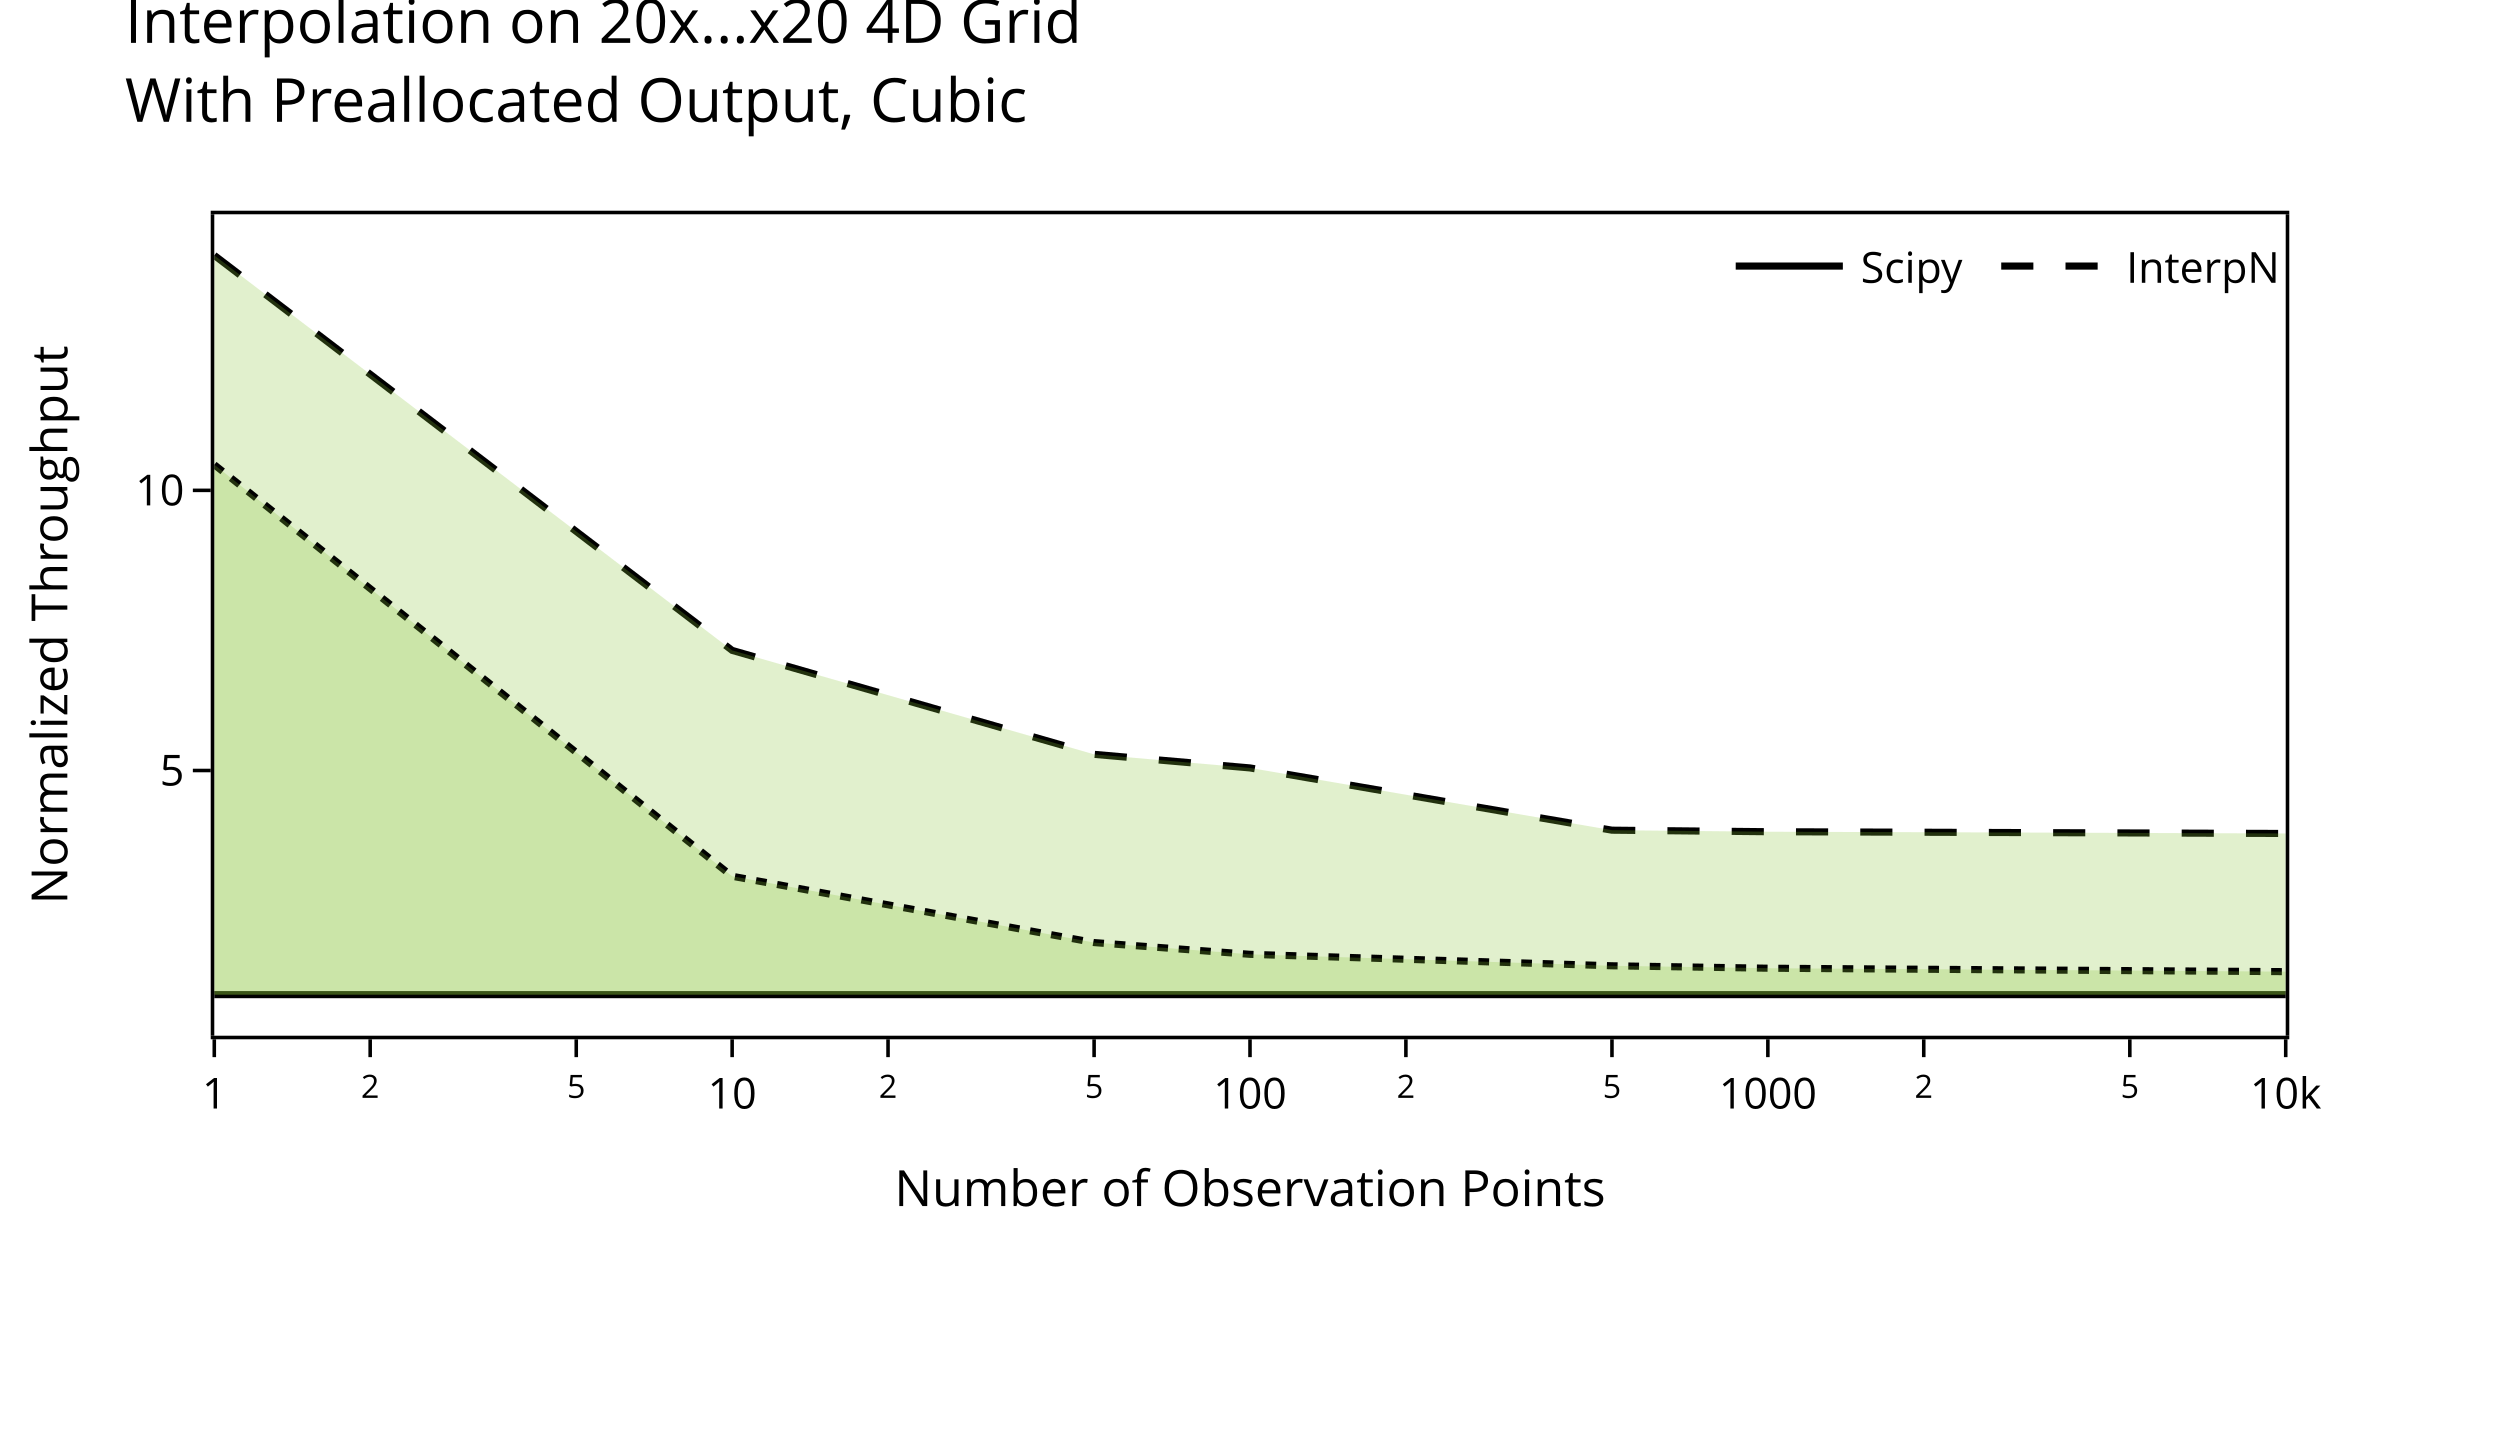
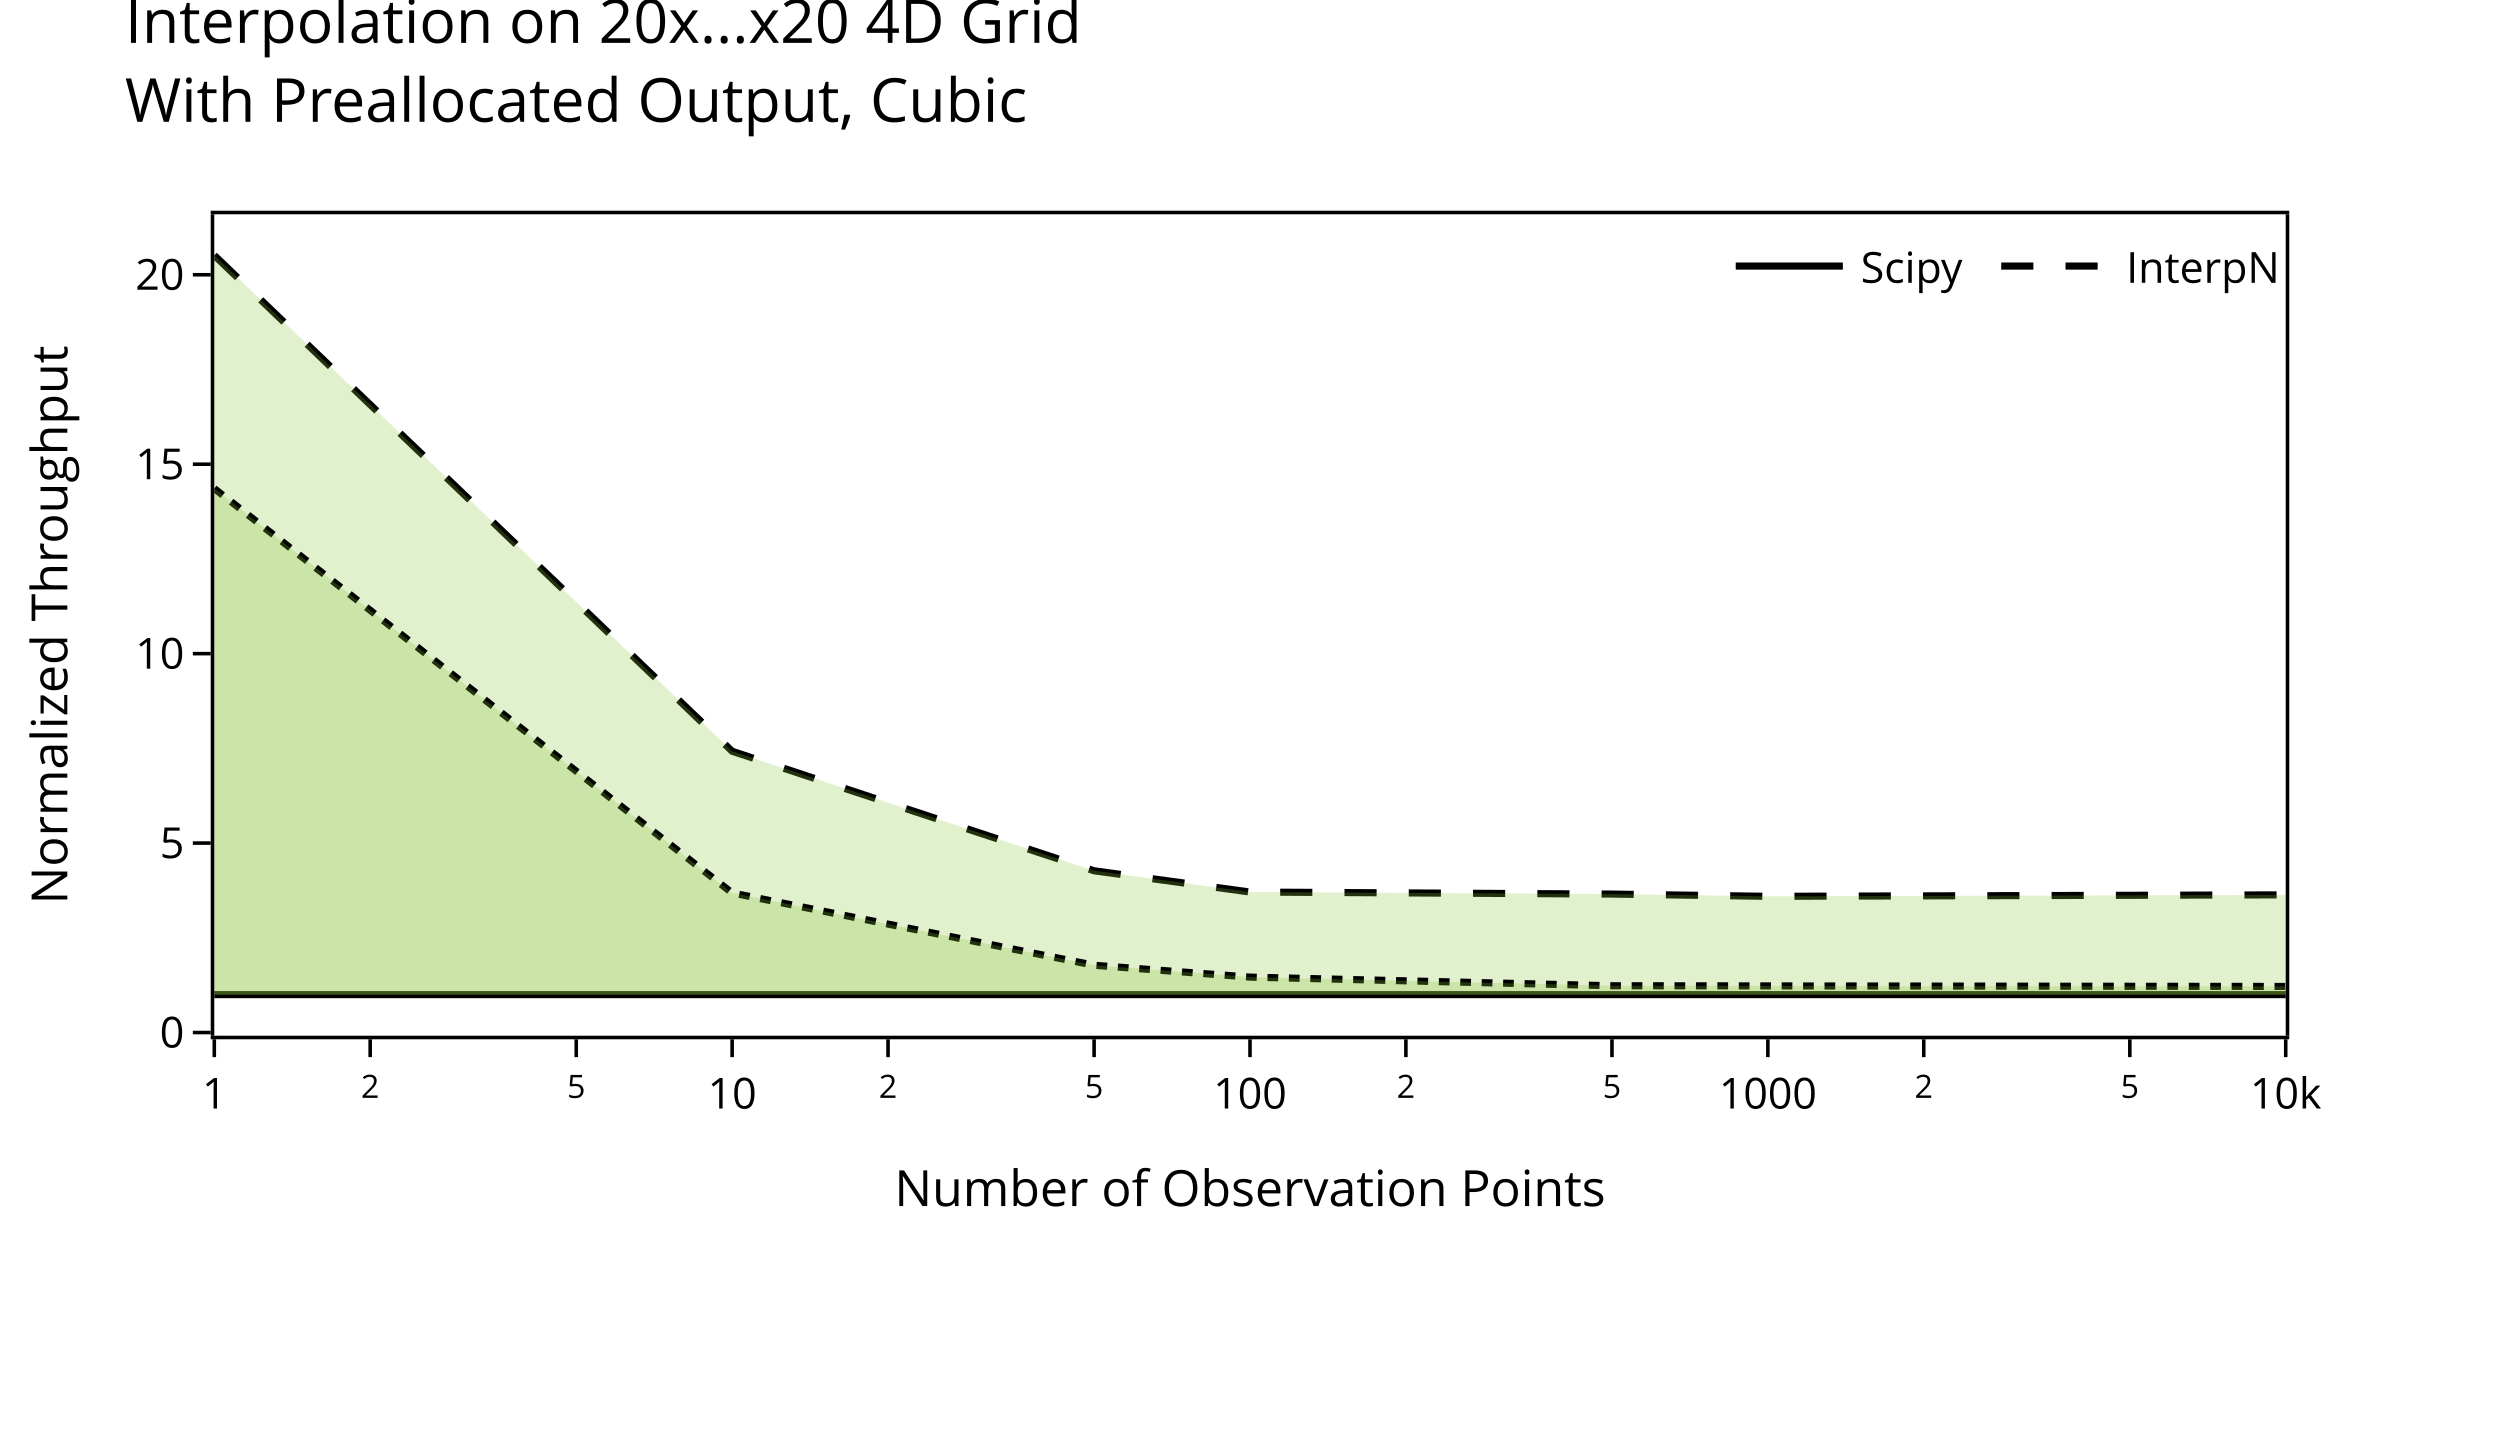
<svg xmlns="http://www.w3.org/2000/svg" class="main-svg" width="700" height="400" style="" viewBox="0 0 700 400">
  <rect x="0" y="0" width="700" height="400" style="fill: rgb(0, 0, 0); fill-opacity: 0;" />
-   <defs id="defs-e88cef">
+   <defs id="defs-55b042">
    <g class="clips">
-       <clipPath id="clipe88cefxyplot" class="plotclip">
+       <clipPath id="clip55b042xyplot" class="plotclip">
        <rect width="580" height="230" />
      </clipPath>
-       <clipPath class="axesclip" id="clipe88cefx">
+       <clipPath class="axesclip" id="clip55b042x">
        <rect x="60" y="0" width="580" height="400" />
      </clipPath>
-       <clipPath class="axesclip" id="clipe88cefy">
+       <clipPath class="axesclip" id="clip55b042y">
        <rect x="0" y="60" width="700" height="230" />
      </clipPath>
-       <clipPath class="axesclip" id="clipe88cefxy">
+       <clipPath class="axesclip" id="clip55b042xy">
        <rect x="60" y="60" width="580" height="230" />
      </clipPath>
    </g>
    <g class="gradients" />
    <g class="patterns" />
  </defs>
  <g class="bglayer">
    <rect class="bg" x="60" y="60" width="580" height="230" style="fill: rgb(0, 0, 0); fill-opacity: 0; stroke-width: 0;" />
  </g>
  <g class="layer-below">
    <g class="imagelayer" />
    <g class="shapelayer" />
  </g>
  <g class="cartesianlayer">
    <g class="subplot xy">
      <g class="layer-subplot">
        <g class="shapelayer" />
        <g class="imagelayer" />
      </g>
      <g class="minor-gridlayer">
        <g class="x" />
        <g class="y" />
      </g>
      <g class="gridlayer">
        <g class="x" />
        <g class="y" />
      </g>
      <g class="zerolinelayer" />
      <g class="layer-between">
        <g class="shapelayer" />
        <g class="imagelayer" />
      </g>
      <path class="xlines-below" />
      <path class="ylines-below" />
      <g class="overlines-below" />
      <g class="xaxislayer-below" />
      <g class="yaxislayer-below" />
      <g class="overaxes-below" />
      <g class="overplot">
-         <g class="xy" transform="translate(60,60)" clip-path="url(#clipe88cefxyplot)">
+         <g class="xy" transform="translate(60,60)" clip-path="url(#clip55b042xyplot)">
          <g class="scatterlayer mlayer">
-             <g class="trace scatter tracee51614" style="stroke-miterlimit: 2; opacity: 1;">
+             <g class="trace scatter trace6baef0" style="stroke-miterlimit: 2; opacity: 1;">
              <g class="fills" />
              <g class="errorbars" />
              <g class="lines">
                <path class="js-line" d="M0,218.5L580,218.5" style="vector-effect: none; fill: none; stroke: rgb(0, 0, 0); stroke-opacity: 1; stroke-width: 2px; opacity: 1;" />
              </g>
              <g class="points" />
              <g class="text" />
            </g>
-             <g class="trace scatter trace01c860" style="stroke-miterlimit: 2; opacity: 1;">
+             <g class="trace scatter tracefe228d" style="stroke-miterlimit: 2; opacity: 1;">
              <g class="fills" />
              <g class="errorbars" />
              <g class="lines">
-                 <path class="js-line" d="M0,11.5L145,122.11L246.35,151.22L290,155.02L391.35,172.45L435,172.88L580,173.37" style="vector-effect: none; fill: none; stroke: rgb(0, 0, 0); stroke-opacity: 1; stroke-dasharray: 9px, 9px; stroke-width: 2px; opacity: 1;" />
-               </g>
-               <g class="points" />
-               <g class="text" />
-             </g>
-             <g class="trace scatter trace247b1f" style="stroke-miterlimit: 2; opacity: 1;">
+                 <path class="js-line" d="M0,11.5L145,150.35L246.35,183.82L290,189.77L391.35,190.34L435,190.97L580,190.56" style="vector-effect: none; fill: none; stroke: rgb(0, 0, 0); stroke-opacity: 1; stroke-dasharray: 9px, 9px; stroke-width: 2px; opacity: 1;" />
+               </g>
+               <g class="points" />
+               <g class="text" />
+             </g>
+             <g class="trace scatter trace7d93a6" style="stroke-miterlimit: 2; opacity: 1;">
              <g class="fills">
                <g>
-                   <path class="js-fill" d="M0,11.5L145,122.11L246.35,151.22L290,155.02L391.35,172.45L435,172.88L580,173.37L580,218.5L435,218.5L0,218.5Z" style="fill: rgb(139, 196, 59); fill-opacity: 0.25; stroke-width: 0;" />
+                   <path class="js-fill" d="M0,11.5L145,150.35L246.35,183.82L290,189.77L391.35,190.34L435,190.97L580,190.56L580,218.5L435,218.5L0,218.5Z" style="fill: rgb(139, 196, 59); fill-opacity: 0.25; stroke-width: 0;" />
                </g>
              </g>
              <g class="errorbars" />
              <g class="lines">
-                 <path class="js-line" d="M0,11.5L145,122.11L246.35,151.22L290,155.02L391.35,172.45L435,172.88L580,173.37L580,218.5L435,218.5L0,218.5" style="vector-effect: none; fill: none; stroke: rgb(0, 204, 150); stroke-opacity: 1; stroke-width: 0px; opacity: 1;" />
-               </g>
-               <g class="points" />
-               <g class="text" />
-             </g>
-             <g class="trace scatter trace7a38e4" style="stroke-miterlimit: 2; opacity: 1;">
+                 <path class="js-line" d="M0,11.5L145,150.35L246.35,183.82L290,189.77L391.35,190.34L435,190.97L580,190.56L580,218.5L435,218.5L0,218.5" style="vector-effect: none; fill: none; stroke: rgb(0, 204, 150); stroke-opacity: 1; stroke-width: 0px; opacity: 1;" />
+               </g>
+               <g class="points" />
+               <g class="text" />
+             </g>
+             <g class="trace scatter trace161b6d" style="stroke-miterlimit: 2; opacity: 1;">
              <g class="fills" />
              <g class="errorbars" />
              <g class="lines">
-                 <path class="js-line" d="M0,70.12L145,185.35L246.35,203.92L290,207.21L391.35,210.42L435,211.1L580,212.06" style="vector-effect: none; fill: none; stroke: rgb(0, 0, 0); stroke-opacity: 1; stroke-dasharray: 3px, 3px; stroke-width: 2px; opacity: 1;" />
-               </g>
-               <g class="points" />
-               <g class="text" />
-             </g>
-             <g class="trace scatter trace9ba9d2" style="stroke-miterlimit: 2; opacity: 1;">
+                 <path class="js-line" d="M0,76.79L145,190.03L246.35,210.27L290,213.59L391.35,216.01L580,216.2" style="vector-effect: none; fill: none; stroke: rgb(0, 0, 0); stroke-opacity: 1; stroke-dasharray: 3px, 3px; stroke-width: 2px; opacity: 1;" />
+               </g>
+               <g class="points" />
+               <g class="text" />
+             </g>
+             <g class="trace scatter trace1200f7" style="stroke-miterlimit: 2; opacity: 1;">
              <g class="fills">
                <g>
-                   <path class="js-fill" d="M0,70.12L145,185.35L246.35,203.92L290,207.21L391.35,210.42L435,211.1L580,212.06L580,218.5L435,218.5L0,218.5Z" style="fill: rgb(139, 196, 59); fill-opacity: 0.25; stroke-width: 0;" />
+                   <path class="js-fill" d="M0,76.79L145,190.03L246.35,210.27L290,213.59L391.35,216.01L580,216.2L580,218.5L0,218.5Z" style="fill: rgb(139, 196, 59); fill-opacity: 0.25; stroke-width: 0;" />
                </g>
              </g>
              <g class="errorbars" />
              <g class="lines">
-                 <path class="js-line" d="M0,70.12L145,185.35L246.35,203.92L290,207.21L391.35,210.42L435,211.1L580,212.06L580,218.5L435,218.5L0,218.5" style="vector-effect: none; fill: none; stroke: rgb(255, 161, 90); stroke-opacity: 1; stroke-width: 0px; opacity: 1;" />
+                 <path class="js-line" d="M0,76.79L145,190.03L246.35,210.27L290,213.59L391.35,216.01L580,216.2L580,218.5L0,218.5" style="vector-effect: none; fill: none; stroke: rgb(255, 161, 90); stroke-opacity: 1; stroke-width: 0px; opacity: 1;" />
              </g>
              <g class="points" />
              <g class="text" />
            </g>
          </g>
        </g>
      </g>
      <path class="xlines-above crisp" d="M59,290.5H641M59,59.5H641" style="fill: none; stroke-width: 1px; stroke: rgb(0, 0, 0); stroke-opacity: 1;" />
      <path class="ylines-above crisp" d="M59.5,60V290M640.5,60V290" style="fill: none; stroke-width: 1px; stroke: rgb(0, 0, 0); stroke-opacity: 1;" />
      <g class="overlines-above" />
      <g class="xaxislayer-above">
        <path class="xtick ticks crisp" d="M0,291v5" transform="translate(60,0)" style="stroke: rgb(0, 0, 0); stroke-opacity: 1; stroke-width: 1px;" />
        <path class="xtick ticks crisp" d="M0,291v5" transform="translate(103.65,0)" style="stroke: rgb(0, 0, 0); stroke-opacity: 1; stroke-width: 1px;" />
        <path class="xtick ticks crisp" d="M0,291v5" transform="translate(161.35,0)" style="stroke: rgb(0, 0, 0); stroke-opacity: 1; stroke-width: 1px;" />
        <path class="xtick ticks crisp" d="M0,291v5" transform="translate(205,0)" style="stroke: rgb(0, 0, 0); stroke-opacity: 1; stroke-width: 1px;" />
        <path class="xtick ticks crisp" d="M0,291v5" transform="translate(248.65,0)" style="stroke: rgb(0, 0, 0); stroke-opacity: 1; stroke-width: 1px;" />
        <path class="xtick ticks crisp" d="M0,291v5" transform="translate(306.35,0)" style="stroke: rgb(0, 0, 0); stroke-opacity: 1; stroke-width: 1px;" />
        <path class="xtick ticks crisp" d="M0,291v5" transform="translate(350,0)" style="stroke: rgb(0, 0, 0); stroke-opacity: 1; stroke-width: 1px;" />
        <path class="xtick ticks crisp" d="M0,291v5" transform="translate(393.65,0)" style="stroke: rgb(0, 0, 0); stroke-opacity: 1; stroke-width: 1px;" />
        <path class="xtick ticks crisp" d="M0,291v5" transform="translate(451.35,0)" style="stroke: rgb(0, 0, 0); stroke-opacity: 1; stroke-width: 1px;" />
        <path class="xtick ticks crisp" d="M0,291v5" transform="translate(495,0)" style="stroke: rgb(0, 0, 0); stroke-opacity: 1; stroke-width: 1px;" />
        <path class="xtick ticks crisp" d="M0,291v5" transform="translate(538.65,0)" style="stroke: rgb(0, 0, 0); stroke-opacity: 1; stroke-width: 1px;" />
        <path class="xtick ticks crisp" d="M0,291v5" transform="translate(596.35,0)" style="stroke: rgb(0, 0, 0); stroke-opacity: 1; stroke-width: 1px;" />
        <path class="xtick ticks crisp" d="M0,291v5" transform="translate(640,0)" style="stroke: rgb(0, 0, 0); stroke-opacity: 1; stroke-width: 1px;" />
        <g class="xtick">
          <text text-anchor="middle" x="0" y="310.4" transform="translate(60,0)" style="font-family: 'Open Sans', verdana, arial, sans-serif; font-size: 12px; fill: rgb(0, 0, 0); fill-opacity: 1; white-space: pre; opacity: 1;">1</text>
        </g>
        <g class="xtick">
          <text text-anchor="middle" x="0" y="307.4" style="font-family: 'Open Sans', verdana, arial, sans-serif; font-size: 9px; fill: rgb(0, 0, 0); fill-opacity: 1; white-space: pre; opacity: 1;" transform="translate(103.65,0)">2</text>
        </g>
        <g class="xtick">
          <text text-anchor="middle" x="0" y="307.4" style="font-family: 'Open Sans', verdana, arial, sans-serif; font-size: 9px; fill: rgb(0, 0, 0); fill-opacity: 1; white-space: pre; opacity: 1;" transform="translate(161.35,0)">5</text>
        </g>
        <g class="xtick">
          <text text-anchor="middle" x="0" y="310.4" style="font-family: 'Open Sans', verdana, arial, sans-serif; font-size: 12px; fill: rgb(0, 0, 0); fill-opacity: 1; white-space: pre; opacity: 1;" transform="translate(205,0)">10</text>
        </g>
        <g class="xtick">
          <text text-anchor="middle" x="0" y="307.4" style="font-family: 'Open Sans', verdana, arial, sans-serif; font-size: 9px; fill: rgb(0, 0, 0); fill-opacity: 1; white-space: pre; opacity: 1;" transform="translate(248.65,0)">2</text>
        </g>
        <g class="xtick">
          <text text-anchor="middle" x="0" y="307.4" style="font-family: 'Open Sans', verdana, arial, sans-serif; font-size: 9px; fill: rgb(0, 0, 0); fill-opacity: 1; white-space: pre; opacity: 1;" transform="translate(306.35,0)">5</text>
        </g>
        <g class="xtick">
          <text text-anchor="middle" x="0" y="310.4" style="font-family: 'Open Sans', verdana, arial, sans-serif; font-size: 12px; fill: rgb(0, 0, 0); fill-opacity: 1; white-space: pre; opacity: 1;" transform="translate(350,0)">100</text>
        </g>
        <g class="xtick">
          <text text-anchor="middle" x="0" y="307.4" style="font-family: 'Open Sans', verdana, arial, sans-serif; font-size: 9px; fill: rgb(0, 0, 0); fill-opacity: 1; white-space: pre; opacity: 1;" transform="translate(393.65,0)">2</text>
        </g>
        <g class="xtick">
          <text text-anchor="middle" x="0" y="307.4" style="font-family: 'Open Sans', verdana, arial, sans-serif; font-size: 9px; fill: rgb(0, 0, 0); fill-opacity: 1; white-space: pre; opacity: 1;" transform="translate(451.35,0)">5</text>
        </g>
        <g class="xtick">
          <text text-anchor="middle" x="0" y="310.4" style="font-family: 'Open Sans', verdana, arial, sans-serif; font-size: 12px; fill: rgb(0, 0, 0); fill-opacity: 1; white-space: pre; opacity: 1;" transform="translate(495,0)">1000</text>
        </g>
        <g class="xtick">
          <text text-anchor="middle" x="0" y="307.4" style="font-family: 'Open Sans', verdana, arial, sans-serif; font-size: 9px; fill: rgb(0, 0, 0); fill-opacity: 1; white-space: pre; opacity: 1;" transform="translate(538.65,0)">2</text>
        </g>
        <g class="xtick">
          <text text-anchor="middle" x="0" y="307.4" style="font-family: 'Open Sans', verdana, arial, sans-serif; font-size: 9px; fill: rgb(0, 0, 0); fill-opacity: 1; white-space: pre; opacity: 1;" transform="translate(596.35,0)">5</text>
        </g>
        <g class="xtick">
          <text text-anchor="middle" x="0" y="310.4" style="font-family: 'Open Sans', verdana, arial, sans-serif; font-size: 12px; fill: rgb(0, 0, 0); fill-opacity: 1; white-space: pre; opacity: 1;" transform="translate(640,0)">10k</text>
        </g>
      </g>
      <g class="yaxislayer-above">
-         <path class="ytick ticks crisp" d="M59,0h-5" transform="translate(0,215.74)" style="stroke: rgb(0, 0, 0); stroke-opacity: 1; stroke-width: 1px;" />
-         <path class="ytick ticks crisp" d="M59,0h-5" transform="translate(0,137.3)" style="stroke: rgb(0, 0, 0); stroke-opacity: 1; stroke-width: 1px;" />
-         <g class="ytick">
-           <text text-anchor="end" x="51.6" y="4.2" transform="translate(0,215.74)" style="font-family: 'Open Sans', verdana, arial, sans-serif; font-size: 12px; fill: rgb(0, 0, 0); fill-opacity: 1; white-space: pre; opacity: 1;">5</text>
-         </g>
-         <g class="ytick">
-           <text text-anchor="end" x="51.6" y="4.2" style="font-family: 'Open Sans', verdana, arial, sans-serif; font-size: 12px; fill: rgb(0, 0, 0); fill-opacity: 1; white-space: pre; opacity: 1;" transform="translate(0,137.3)">10</text>
+         <path class="ytick ticks crisp" d="M59,0h-5" transform="translate(0,289.11)" style="stroke: rgb(0, 0, 0); stroke-opacity: 1; stroke-width: 1px;" />
+         <path class="ytick ticks crisp" d="M59,0h-5" transform="translate(0,236.06)" style="stroke: rgb(0, 0, 0); stroke-opacity: 1; stroke-width: 1px;" />
+         <path class="ytick ticks crisp" d="M59,0h-5" transform="translate(0,183.02)" style="stroke: rgb(0, 0, 0); stroke-opacity: 1; stroke-width: 1px;" />
+         <path class="ytick ticks crisp" d="M59,0h-5" transform="translate(0,129.98)" style="stroke: rgb(0, 0, 0); stroke-opacity: 1; stroke-width: 1px;" />
+         <path class="ytick ticks crisp" d="M59,0h-5" transform="translate(0,76.93)" style="stroke: rgb(0, 0, 0); stroke-opacity: 1; stroke-width: 1px;" />
+         <g class="ytick">
+           <text text-anchor="end" x="51.6" y="4.2" transform="translate(0,289.11)" style="font-family: 'Open Sans', verdana, arial, sans-serif; font-size: 12px; fill: rgb(0, 0, 0); fill-opacity: 1; white-space: pre; opacity: 1;">0</text>
+         </g>
+         <g class="ytick">
+           <text text-anchor="end" x="51.6" y="4.2" style="font-family: 'Open Sans', verdana, arial, sans-serif; font-size: 12px; fill: rgb(0, 0, 0); fill-opacity: 1; white-space: pre; opacity: 1;" transform="translate(0,236.06)">5</text>
+         </g>
+         <g class="ytick">
+           <text text-anchor="end" x="51.6" y="4.2" style="font-family: 'Open Sans', verdana, arial, sans-serif; font-size: 12px; fill: rgb(0, 0, 0); fill-opacity: 1; white-space: pre; opacity: 1;" transform="translate(0,183.02)">10</text>
+         </g>
+         <g class="ytick">
+           <text text-anchor="end" x="51.6" y="4.2" style="font-family: 'Open Sans', verdana, arial, sans-serif; font-size: 12px; fill: rgb(0, 0, 0); fill-opacity: 1; white-space: pre; opacity: 1;" transform="translate(0,129.98)">15</text>
+         </g>
+         <g class="ytick">
+           <text text-anchor="end" x="51.6" y="4.2" style="font-family: 'Open Sans', verdana, arial, sans-serif; font-size: 12px; fill: rgb(0, 0, 0); fill-opacity: 1; white-space: pre; opacity: 1;" transform="translate(0,76.93)">20</text>
        </g>
      </g>
      <g class="overaxes-above" />
    </g>
  </g>
  <g class="polarlayer" />
  <g class="smithlayer" />
  <g class="ternarylayer" />
  <g class="geolayer" />
  <g class="funnelarealayer" />
  <g class="pielayer" />
  <g class="iciclelayer" />
  <g class="treemaplayer" />
  <g class="sunburstlayer" />
  <g class="glimages" />
-   <defs id="topdefs-e88cef">
+   <defs id="topdefs-55b042">
    <g class="clips" />
-     <clipPath id="legende88cef">
+     <clipPath id="legend55b042">
      <rect width="159" height="29" x="0" y="0" />
    </clipPath>
  </defs>
  <g class="layer-above">
    <g class="imagelayer" />
    <g class="shapelayer" />
  </g>
  <g class="infolayer">
    <g class="legend" pointer-events="all" transform="translate(481,60)">
      <rect class="bg" shape-rendering="crispEdges" width="159" height="29" x="0" y="0" style="stroke: rgb(68, 68, 68); stroke-opacity: 1; fill: rgb(0, 0, 0); fill-opacity: 0; stroke-width: 0px;" />
-       <g class="scrollbox" transform="" clip-path="url(#legende88cef)">
+       <g class="scrollbox" transform="" clip-path="url(#legend55b042)">
        <g class="groups">
          <g class="traces" transform="translate(0,14.5)" style="opacity: 1;">
            <text class="legendtext" text-anchor="start" x="40" y="4.68" style="font-family: 'Open Sans', verdana, arial, sans-serif; font-size: 12px; fill: rgb(0, 0, 0); fill-opacity: 1; white-space: pre;">Scipy</text>
            <g class="layers" style="opacity: 1;">
              <g class="legendfill" />
              <g class="legendlines">
                <path class="js-line" d="M5,0h30" style="fill: none; stroke: rgb(0, 0, 0); stroke-opacity: 1; stroke-width: 2px;" />
              </g>
              <g class="legendsymbols">
                <g class="legendpoints" />
              </g>
            </g>
            <rect class="legendtoggle" x="0" y="-9.5" width="71.844" height="19" style="fill: rgb(0, 0, 0); fill-opacity: 0;" />
          </g>
          <g class="traces" transform="translate(74.34375,14.5)" style="opacity: 1;">
            <text class="legendtext" text-anchor="start" x="40" y="4.68" style="font-family: 'Open Sans', verdana, arial, sans-serif; font-size: 12px; fill: rgb(0, 0, 0); fill-opacity: 1; white-space: pre;">InterpN</text>
            <g class="layers" style="opacity: 1;">
              <g class="legendfill" />
              <g class="legendlines">
                <path class="js-line" d="M5,0h30" style="fill: none; stroke: rgb(0, 0, 0); stroke-opacity: 1; stroke-dasharray: 9px, 9px; stroke-width: 2px;" />
              </g>
              <g class="legendsymbols">
                <g class="legendpoints" />
              </g>
            </g>
            <rect class="legendtoggle" x="0" y="-9.5" width="81.859" height="19" style="fill: rgb(0, 0, 0); fill-opacity: 0;" />
          </g>
        </g>
      </g>
      <rect class="scrollbar" rx="20" ry="3" width="0" height="0" x="0" y="0" style="fill: rgb(128, 139, 164); fill-opacity: 1;" />
    </g>
    <g class="g-gtitle">
      <text class="gtitle" x="35" y="12" text-anchor="start" dy="0.7em" style="opacity: 1; font-family: 'Open Sans', verdana, arial, sans-serif; font-size: 17px; fill: rgb(0, 0, 0); fill-opacity: 1; white-space: pre;">
        <tspan class="line" dy="0em" x="35" y="12">Interpolation on 20x...x20 4D Grid</tspan>
        <tspan class="line" dy="1.3em" x="35" y="12">With Preallocated Output, Cubic</tspan>
      </text>
    </g>
    <g class="g-xtitle">
      <text class="xtitle" x="350" y="337.706" text-anchor="middle" style="opacity: 1; font-family: 'Open Sans', verdana, arial, sans-serif; font-size: 14px; fill: rgb(0, 0, 0); fill-opacity: 1; white-space: pre;">Number of Observation Points</text>
    </g>
    <g class="g-ytitle">
      <text class="ytitle" transform="rotate(-90,18.85,175)" x="18.85" y="175" text-anchor="middle" style="opacity: 1; font-family: 'Open Sans', verdana, arial, sans-serif; font-size: 14px; fill: rgb(0, 0, 0); fill-opacity: 1; white-space: pre;">Normalized Throughput</text>
    </g>
  </g>
</svg>
